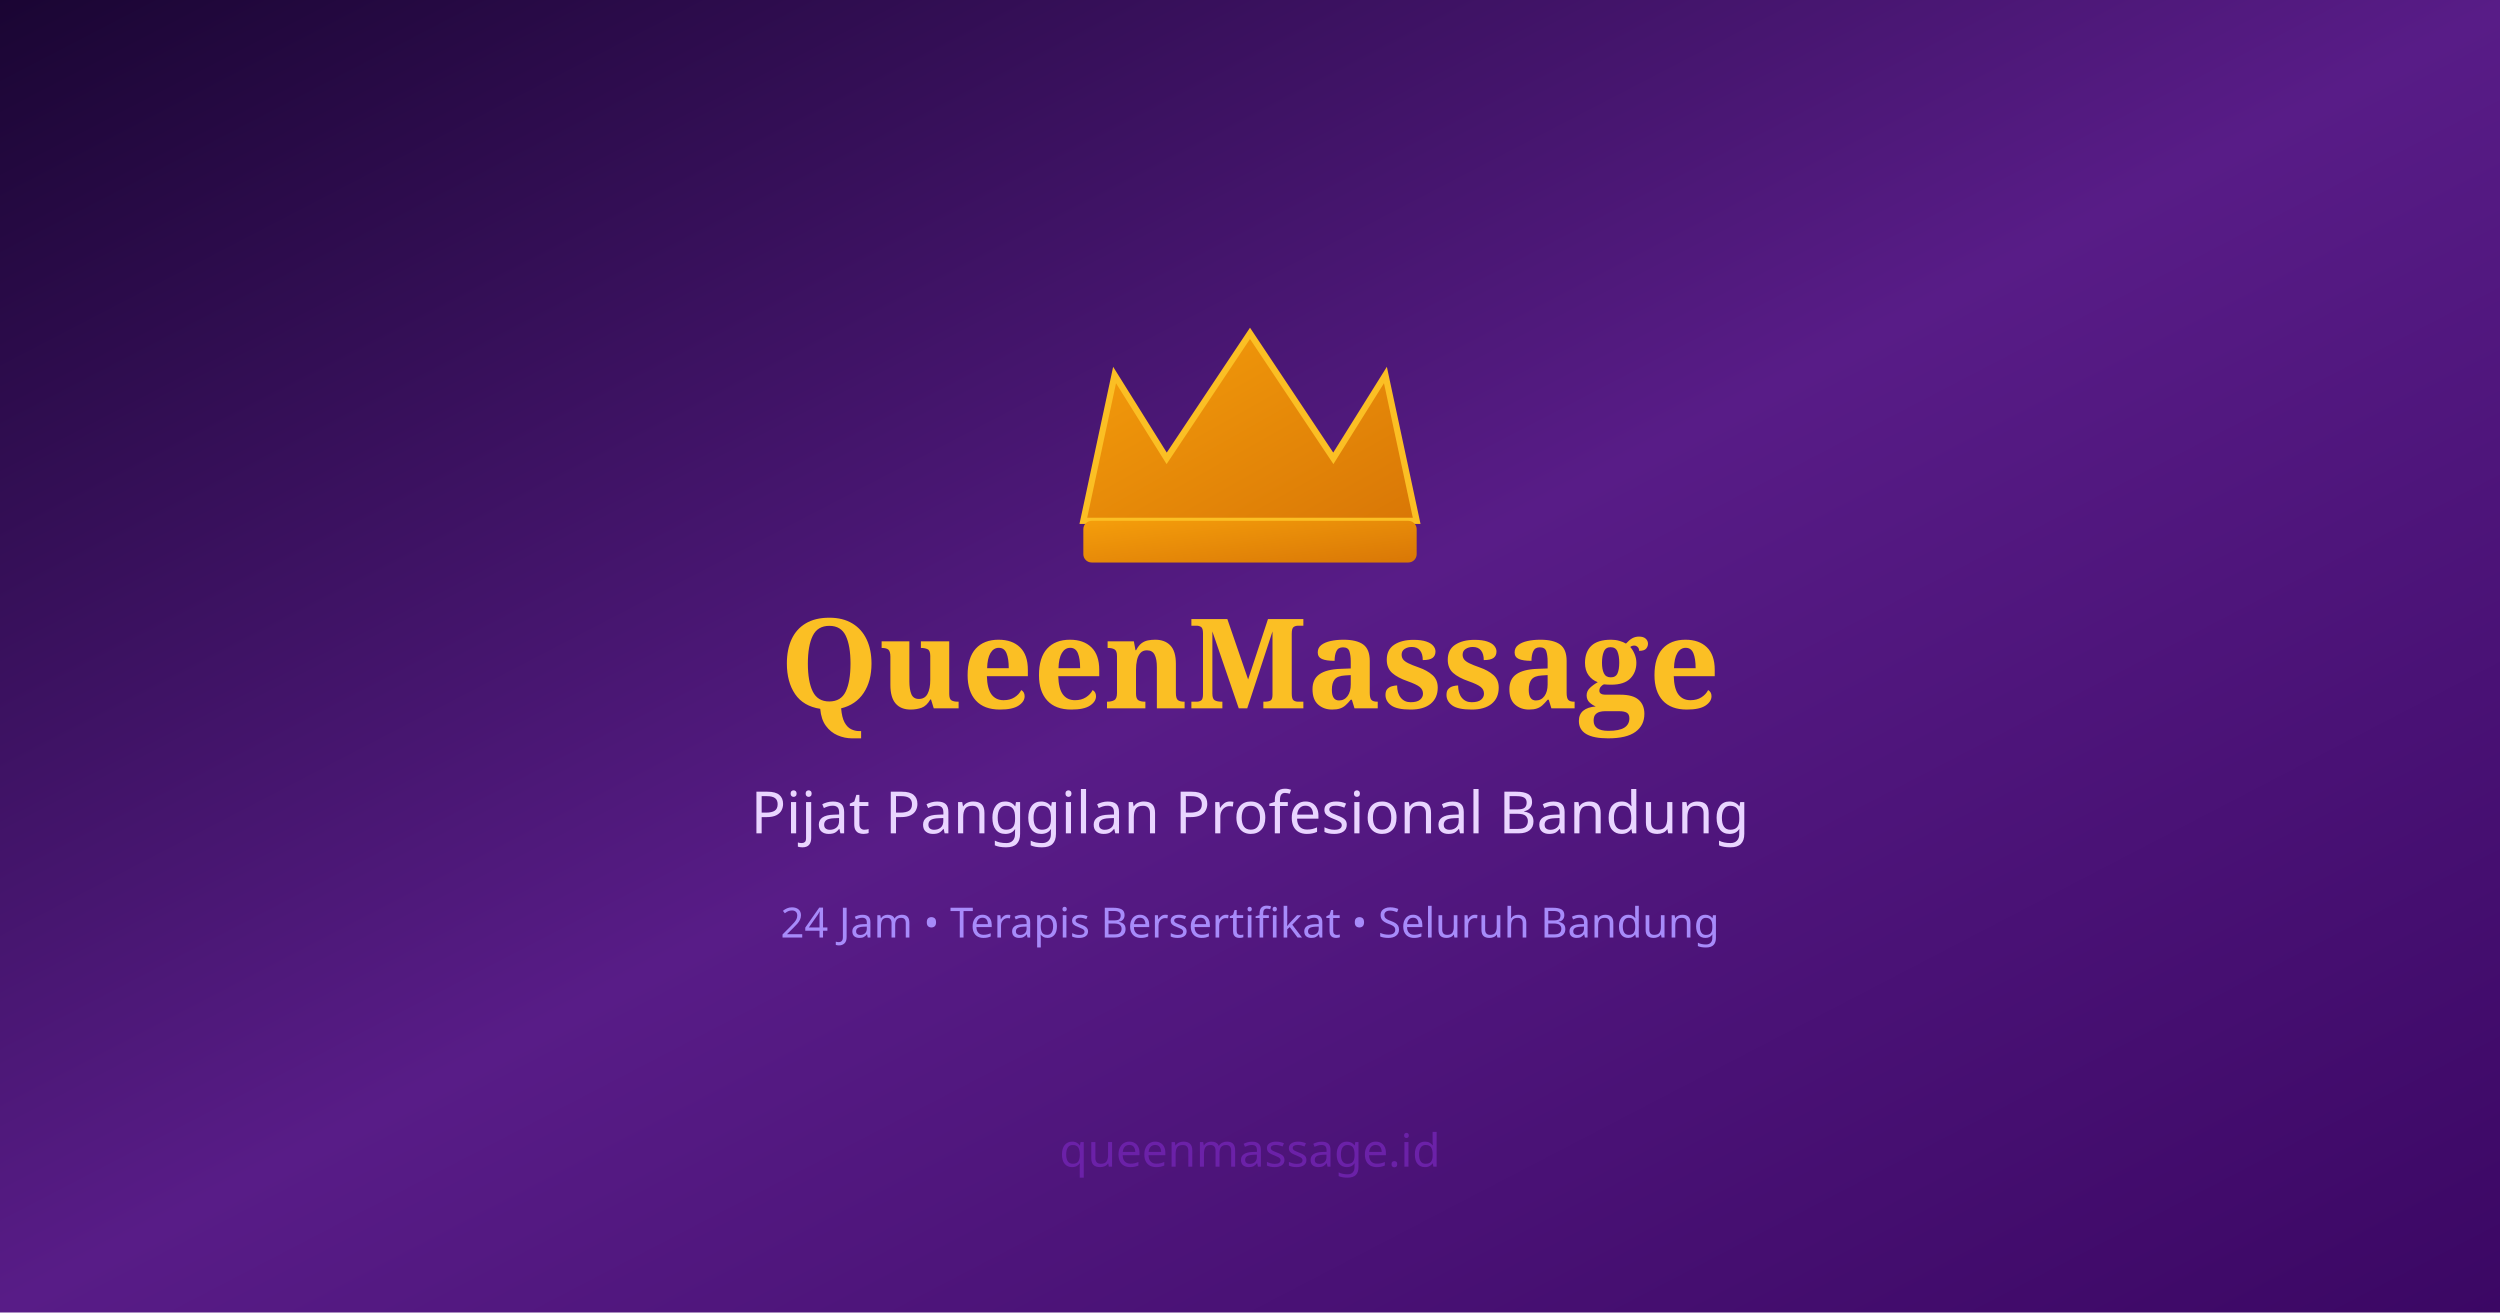
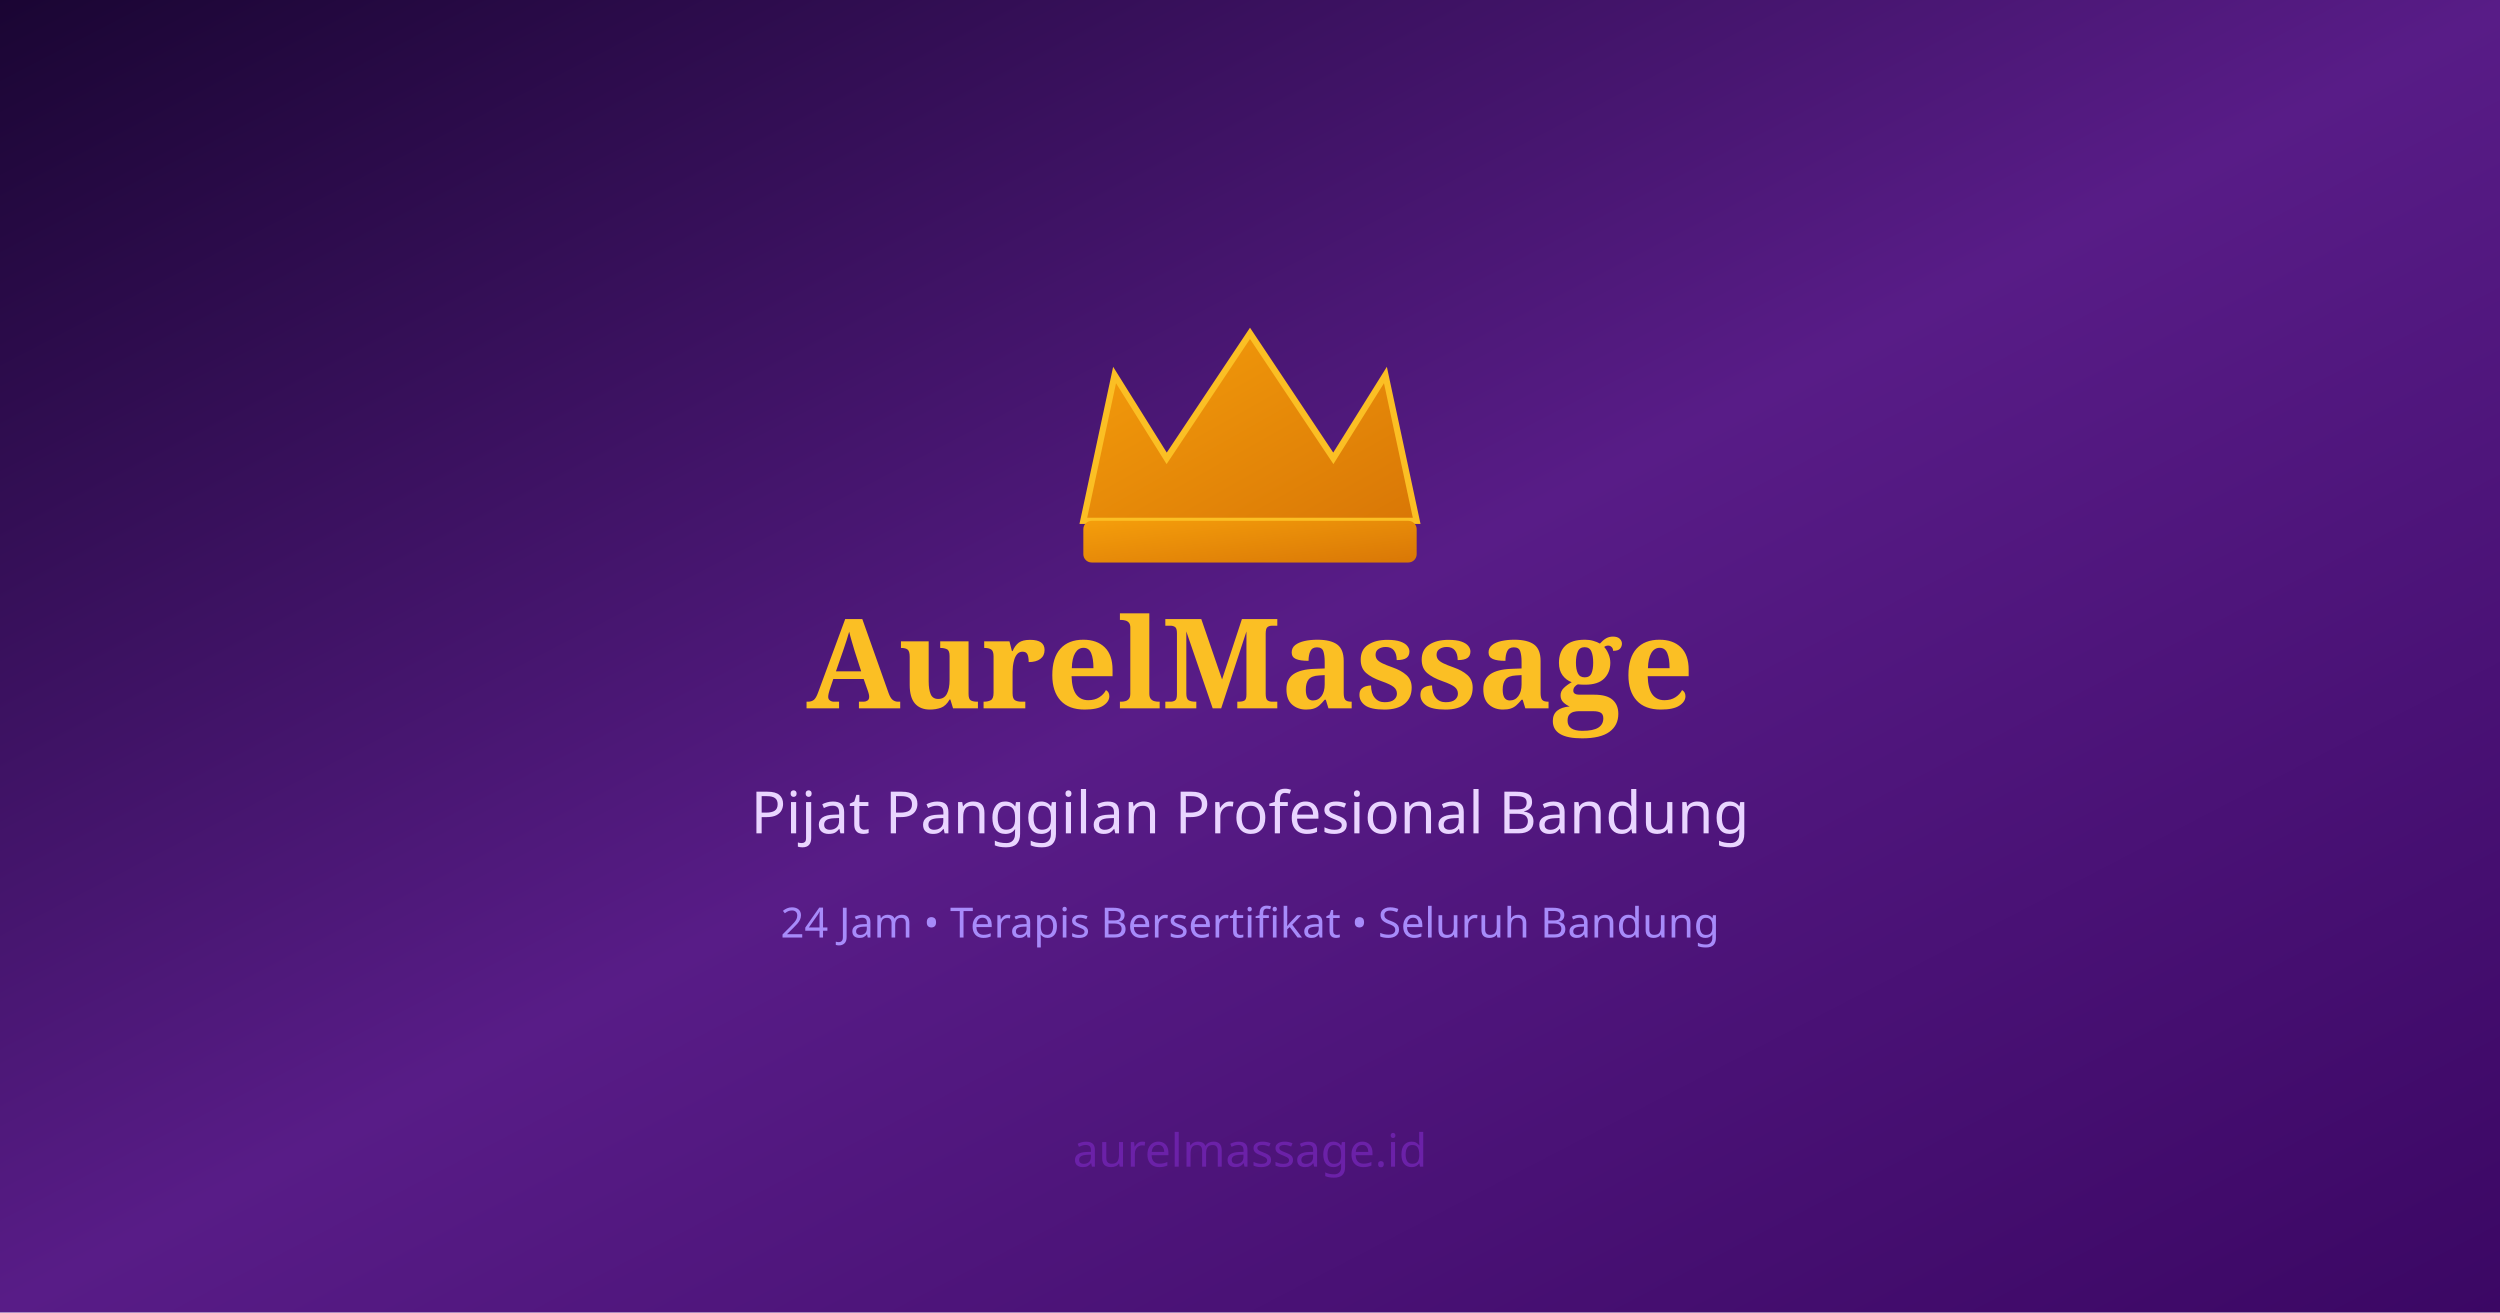
<svg xmlns="http://www.w3.org/2000/svg" viewBox="0 0 1200 630">
  <defs>
    <linearGradient id="ogbg" x1="0%" y1="0%" x2="100%" y2="100%">
      <stop offset="0%" style="stop-color:#1a0533" />
      <stop offset="50%" style="stop-color:#581c87" />
      <stop offset="100%" style="stop-color:#3b0764" />
    </linearGradient>
    <linearGradient id="ogcrown" x1="0%" y1="0%" x2="100%" y2="100%">
      <stop offset="0%" style="stop-color:#f59e0b" />
      <stop offset="100%" style="stop-color:#d97706" />
    </linearGradient>
  </defs>
  <rect width="1200" height="630" fill="url(#ogbg)" />
  <path d="M 520 250 L 535 180 L 560 220 L 600 160 L 640 220 L 665 180 L 680 250 Z" fill="url(#ogcrown)" stroke="#fbbf24" stroke-width="3" />
  <rect x="520" y="250" width="160" height="20" rx="4" fill="url(#ogcrown)" />
-   <text x="600" y="340" font-family="serif" font-size="60" font-weight="bold" fill="#fbbf24" text-anchor="middle">QueenMassage</text>
+   <text x="600" y="340" font-family="serif" font-size="60" font-weight="bold" fill="#fbbf24" text-anchor="middle">AurelMassage</text>
  <text x="600" y="400" font-family="sans-serif" font-size="28" fill="#e9d5ff" text-anchor="middle">Pijat Panggilan Profesional Bandung</text>
  <text x="600" y="450" font-family="sans-serif" font-size="20" fill="#a78bfa" text-anchor="middle">24 Jam • Terapis Bersertifikat • Seluruh Bandung</text>
-   <text x="600" y="560" font-family="sans-serif" font-size="22" fill="#6b21a8" text-anchor="middle">queenmassage.id</text>
+   <text x="600" y="560" font-family="sans-serif" font-size="22" fill="#6b21a8" text-anchor="middle">aurelmassage.id</text>
</svg>
